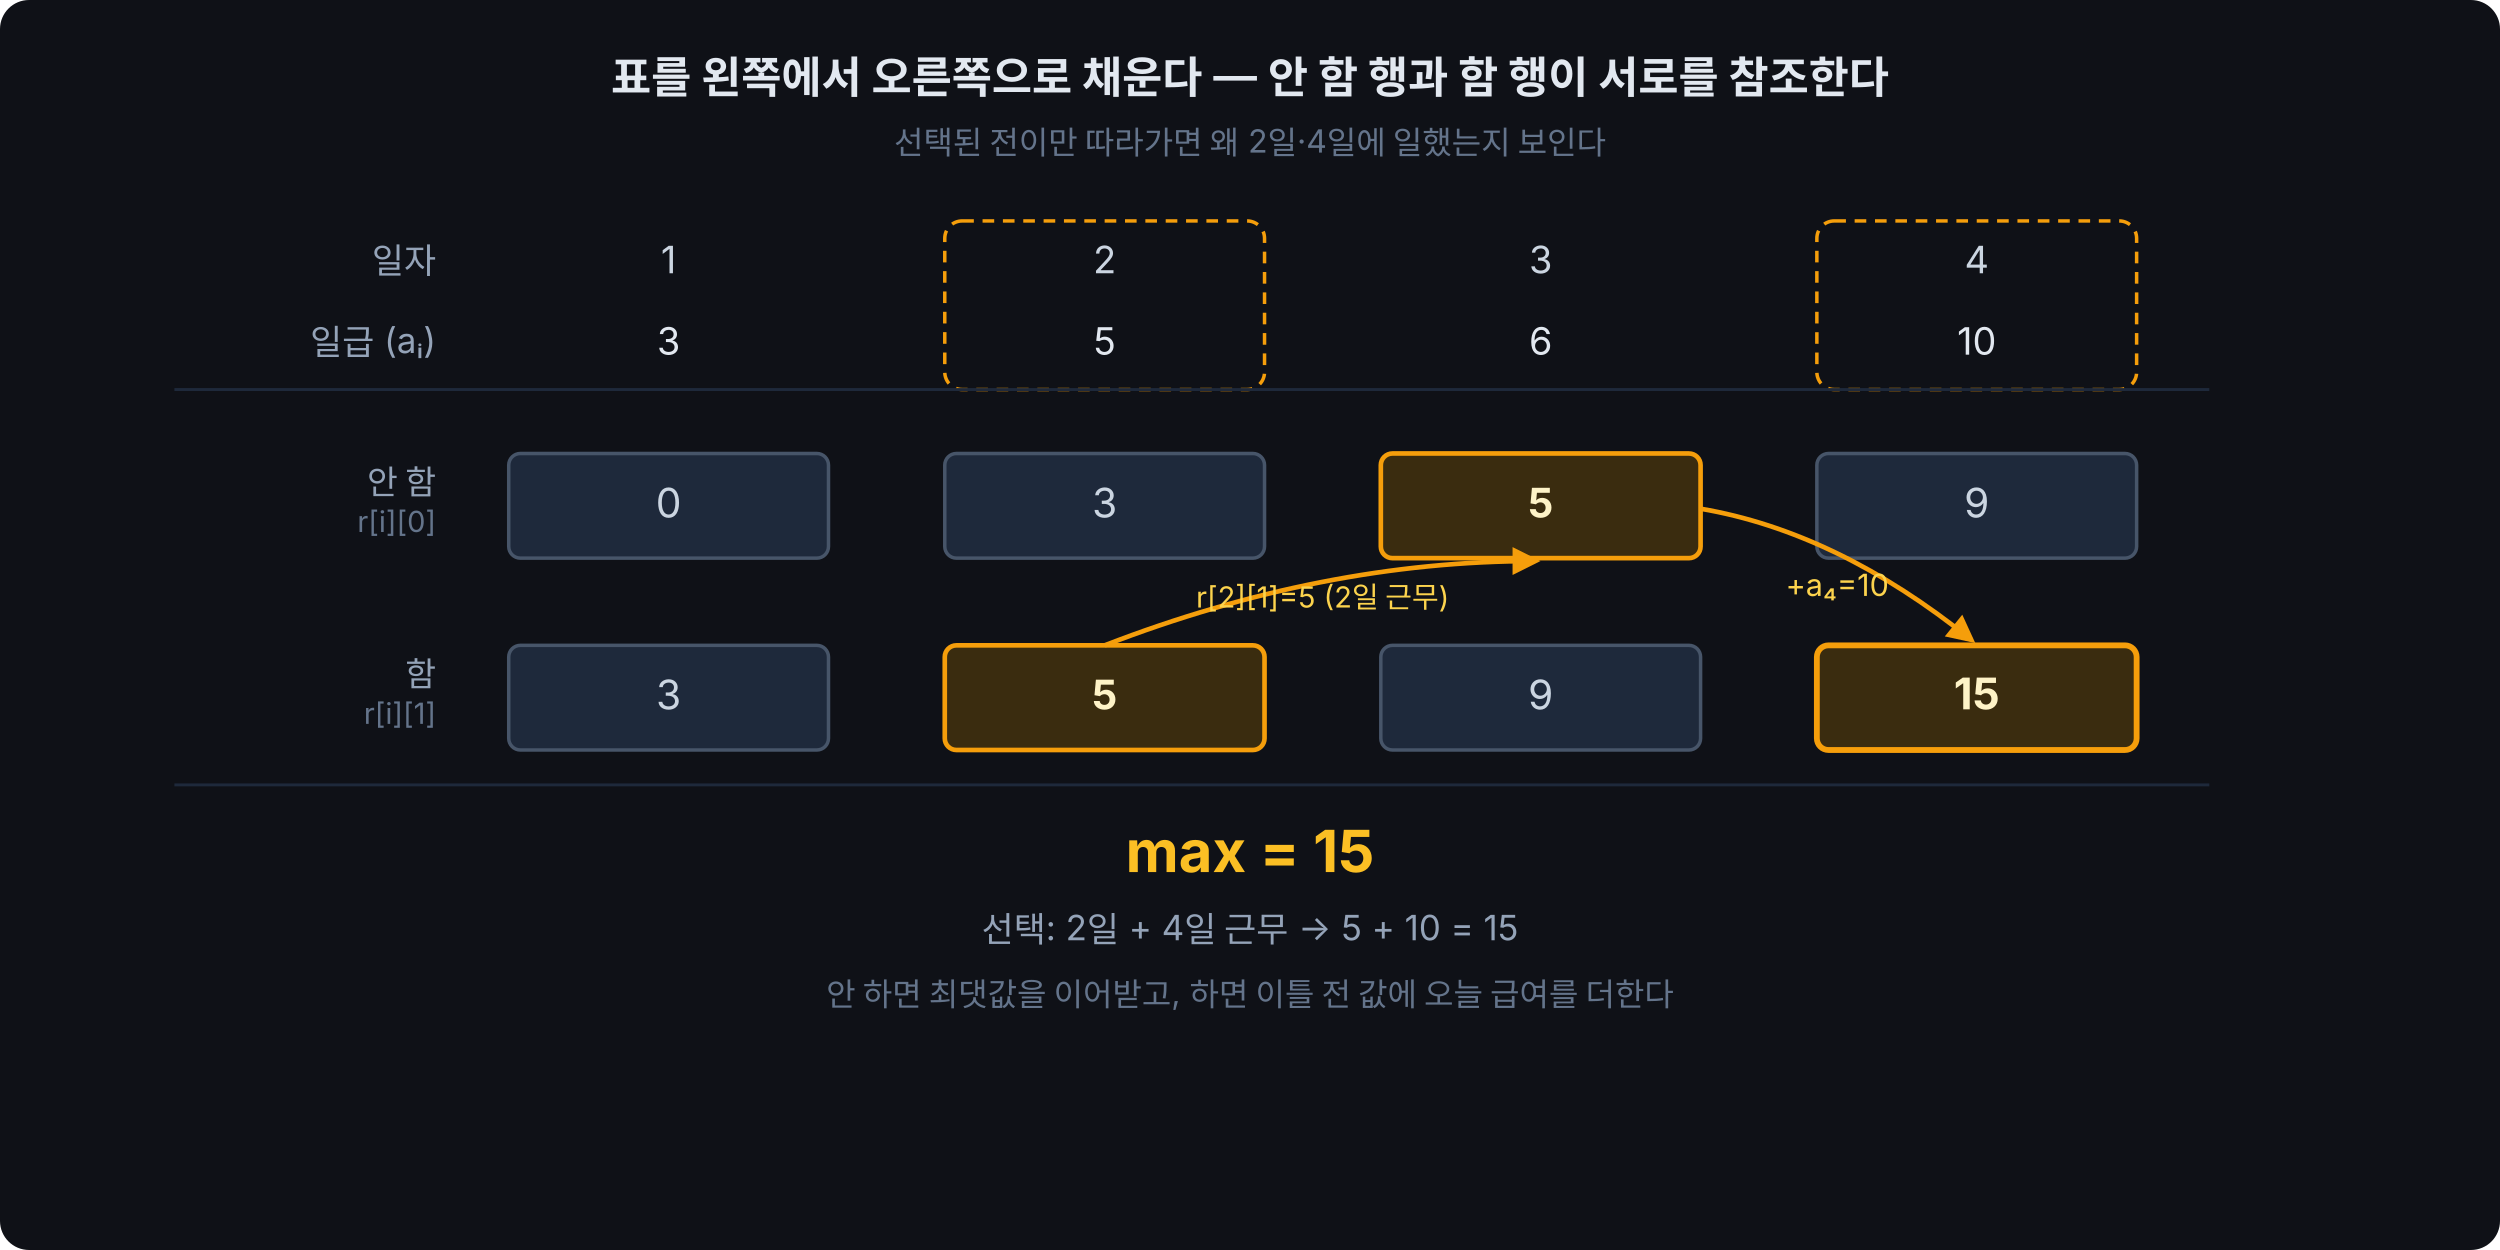
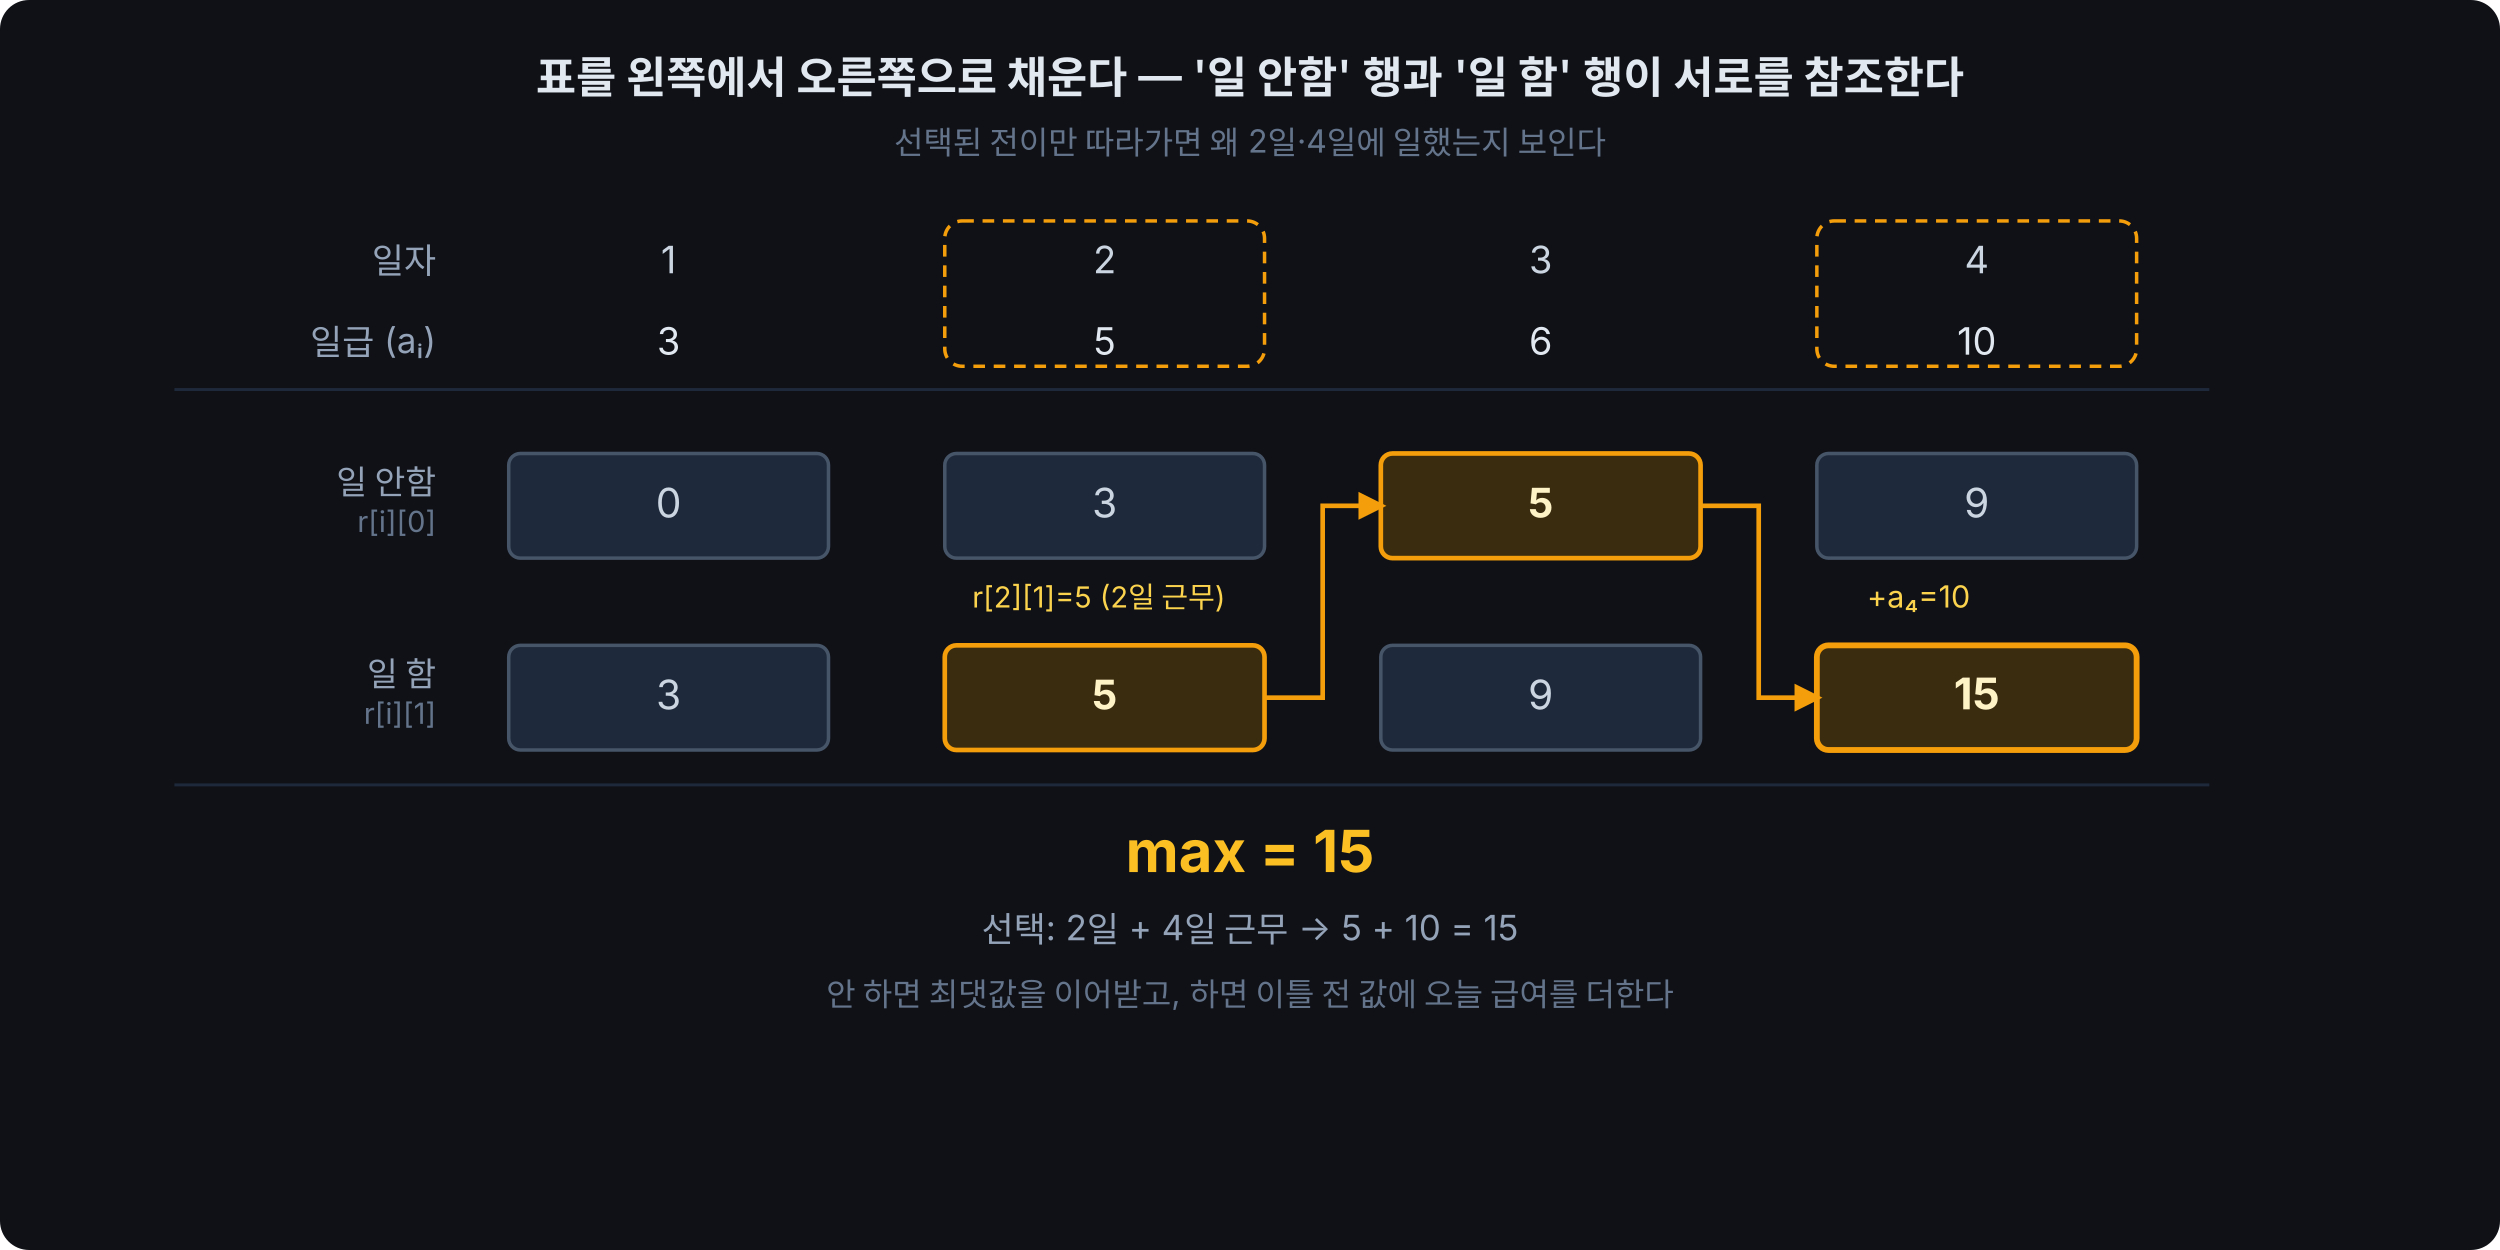
<svg xmlns="http://www.w3.org/2000/svg" viewBox="0 0 860 430" width="1290" height="645" font-family="system-ui,-apple-system,sans-serif">
  <defs>
    <marker id="dp2-arrow" viewBox="0 0 10 10" refX="8" refY="5" markerWidth="6" markerHeight="6" orient="auto-start-reverse">
      <path d="M0,0 L10,5 L0,10 z" fill="#f59e0b" />
    </marker>
  </defs>
  <rect width="860" height="430" rx="10" fill="#0f1117" />
-   <text x="430" y="32" text-anchor="middle" fill="#e2e8f0" font-size="15" font-weight="600">표를 왼쪽에서 오른쪽으로 채운다 — 안 함 행과 함 행이 서로를 참조한다</text>
+   <text x="430" y="32" text-anchor="middle" fill="#e2e8f0" font-size="15" font-weight="600">표를 왼쪽에서 오른쪽으로 채운다 — '일 안함' 행과 '일 함' 행이 서로를 참조한다</text>
  <text x="430" y="53" text-anchor="middle" fill="#64748b" font-size="11">선택된 전이만 따라가면 왜 2일·4일에 일했는지 보인다</text>
-   <rect x="325" y="76" width="110" height="58" rx="6" fill="none" stroke="#f59e0b" stroke-width="1.2" stroke-dasharray="4 3" />
-   <rect x="625" y="76" width="110" height="58" rx="6" fill="none" stroke="#f59e0b" stroke-width="1.2" stroke-dasharray="4 3" />
+   <rect x="325" y="76" width="110" height="50" rx="6" fill="none" stroke="#f59e0b" stroke-width="1.2" stroke-dasharray="4 3" />
+   <rect x="625" y="76" width="110" height="50" rx="6" fill="none" stroke="#f59e0b" stroke-width="1.2" stroke-dasharray="4 3" />
  <text x="150" y="94" text-anchor="end" fill="#94a3b8" font-size="12">일자</text>
  <g fill="#cbd5e1" font-size="13" text-anchor="middle">
    <text x="230" y="94">1</text>
    <text x="380" y="94">2</text>
    <text x="530" y="94">3</text>
    <text x="680" y="94">4</text>
  </g>
  <text x="150" y="122" text-anchor="end" fill="#94a3b8" font-size="12">일급 (aᵢ)</text>
  <g fill="#e2e8f0" font-size="13" text-anchor="middle">
    <text x="230" y="122">3</text>
    <text x="380" y="122">5</text>
    <text x="530" y="122">6</text>
    <text x="680" y="122">10</text>
  </g>
  <line x1="60" y1="134" x2="760" y2="134" stroke="#1e293b" stroke-width="1" />
-   <text x="150" y="170" text-anchor="end" fill="#94a3b8" font-size="11.5">안 함</text>
+   <text x="150" y="170" text-anchor="end" fill="#94a3b8" font-size="11.5">일 안함</text>
  <text x="150" y="183" text-anchor="end" fill="#64748b" font-size="10">r[i][0]</text>
  <rect x="175" y="156" width="110" height="36" rx="4" fill="#1e293b" stroke="#475569" stroke-width="1.2" />
  <text x="230" y="178" text-anchor="middle" fill="#cbd5e1" font-size="14">0</text>
  <rect x="325" y="156" width="110" height="36" rx="4" fill="#1e293b" stroke="#475569" stroke-width="1.2" />
  <text x="380" y="178" text-anchor="middle" fill="#cbd5e1" font-size="14">3</text>
  <rect x="475" y="156" width="110" height="36" rx="4" fill="#3a2c0f" stroke="#f59e0b" stroke-width="1.6" />
  <text x="530" y="178" text-anchor="middle" fill="#fef3c7" font-size="14" font-weight="700">5</text>
  <rect x="625" y="156" width="110" height="36" rx="4" fill="#1e293b" stroke="#475569" stroke-width="1.2" />
  <text x="680" y="178" text-anchor="middle" fill="#cbd5e1" font-size="14">9</text>
-   <text x="150" y="236" text-anchor="end" fill="#94a3b8" font-size="11.5">함</text>
+   <text x="150" y="236" text-anchor="end" fill="#94a3b8" font-size="11.5">일 함</text>
  <text x="150" y="249" text-anchor="end" fill="#64748b" font-size="10">r[i][1]</text>
  <rect x="175" y="222" width="110" height="36" rx="4" fill="#1e293b" stroke="#475569" stroke-width="1.2" />
  <text x="230" y="244" text-anchor="middle" fill="#cbd5e1" font-size="14">3</text>
  <rect x="325" y="222" width="110" height="36" rx="4" fill="#3a2c0f" stroke="#f59e0b" stroke-width="1.6" />
  <text x="380" y="244" text-anchor="middle" fill="#fef3c7" font-size="14" font-weight="700">5</text>
  <rect x="475" y="222" width="110" height="36" rx="4" fill="#1e293b" stroke="#475569" stroke-width="1.2" />
  <text x="530" y="244" text-anchor="middle" fill="#cbd5e1" font-size="14">9</text>
  <rect x="625" y="222" width="110" height="36" rx="4" fill="#3a2c0f" stroke="#f59e0b" stroke-width="2" />
  <text x="680" y="244" text-anchor="middle" fill="#fef3c7" font-size="15" font-weight="700">15</text>
-   <path d="M 380,222 Q 455,193 528,193" fill="none" stroke="#f59e0b" stroke-width="1.6" marker-end="url(#dp2-arrow)" />
-   <text x="455" y="209" text-anchor="middle" fill="#fcd34d" font-size="10">r[2][1]=5 (2일 근무)</text>
-   <path d="M 585,175 Q 632,183 678,220" fill="none" stroke="#f59e0b" stroke-width="1.6" marker-end="url(#dp2-arrow)" />
-   <text x="632" y="205" text-anchor="middle" fill="#fcd34d" font-size="10.5">+a₄=10</text>
+   <path d="M 435,240 L 455,240 L 455,174 L 475,174" fill="none" stroke="#f59e0b" stroke-width="1.6" marker-end="url(#dp2-arrow)" />
+   <text x="378" y="209" text-anchor="middle" fill="#fcd34d" font-size="10">r[2][1]=5 (2일 근무)</text>
+   <path d="M 585,174 L 605,174 L 605,240 L 625,240" fill="none" stroke="#f59e0b" stroke-width="1.6" marker-end="url(#dp2-arrow)" />
+   <text x="660" y="209" text-anchor="middle" fill="#fcd34d" font-size="10.5">+a₄=10</text>
  <line x1="60" y1="270" x2="760" y2="270" stroke="#1e293b" stroke-width="1" />
  <text x="430" y="300" text-anchor="middle" fill="#fbbf24" font-size="20" font-weight="700">max = 15</text>
  <text x="430" y="324" text-anchor="middle" fill="#94a3b8" font-size="12">선택: 2일 + 4일 근무 → 5 + 10 = 15</text>
  <text x="430" y="346" text-anchor="middle" fill="#64748b" font-size="11">안 하면 최댓값을 이어받고, 하면 이틀 전 값에 오늘 급여를 더한다</text>
</svg>
